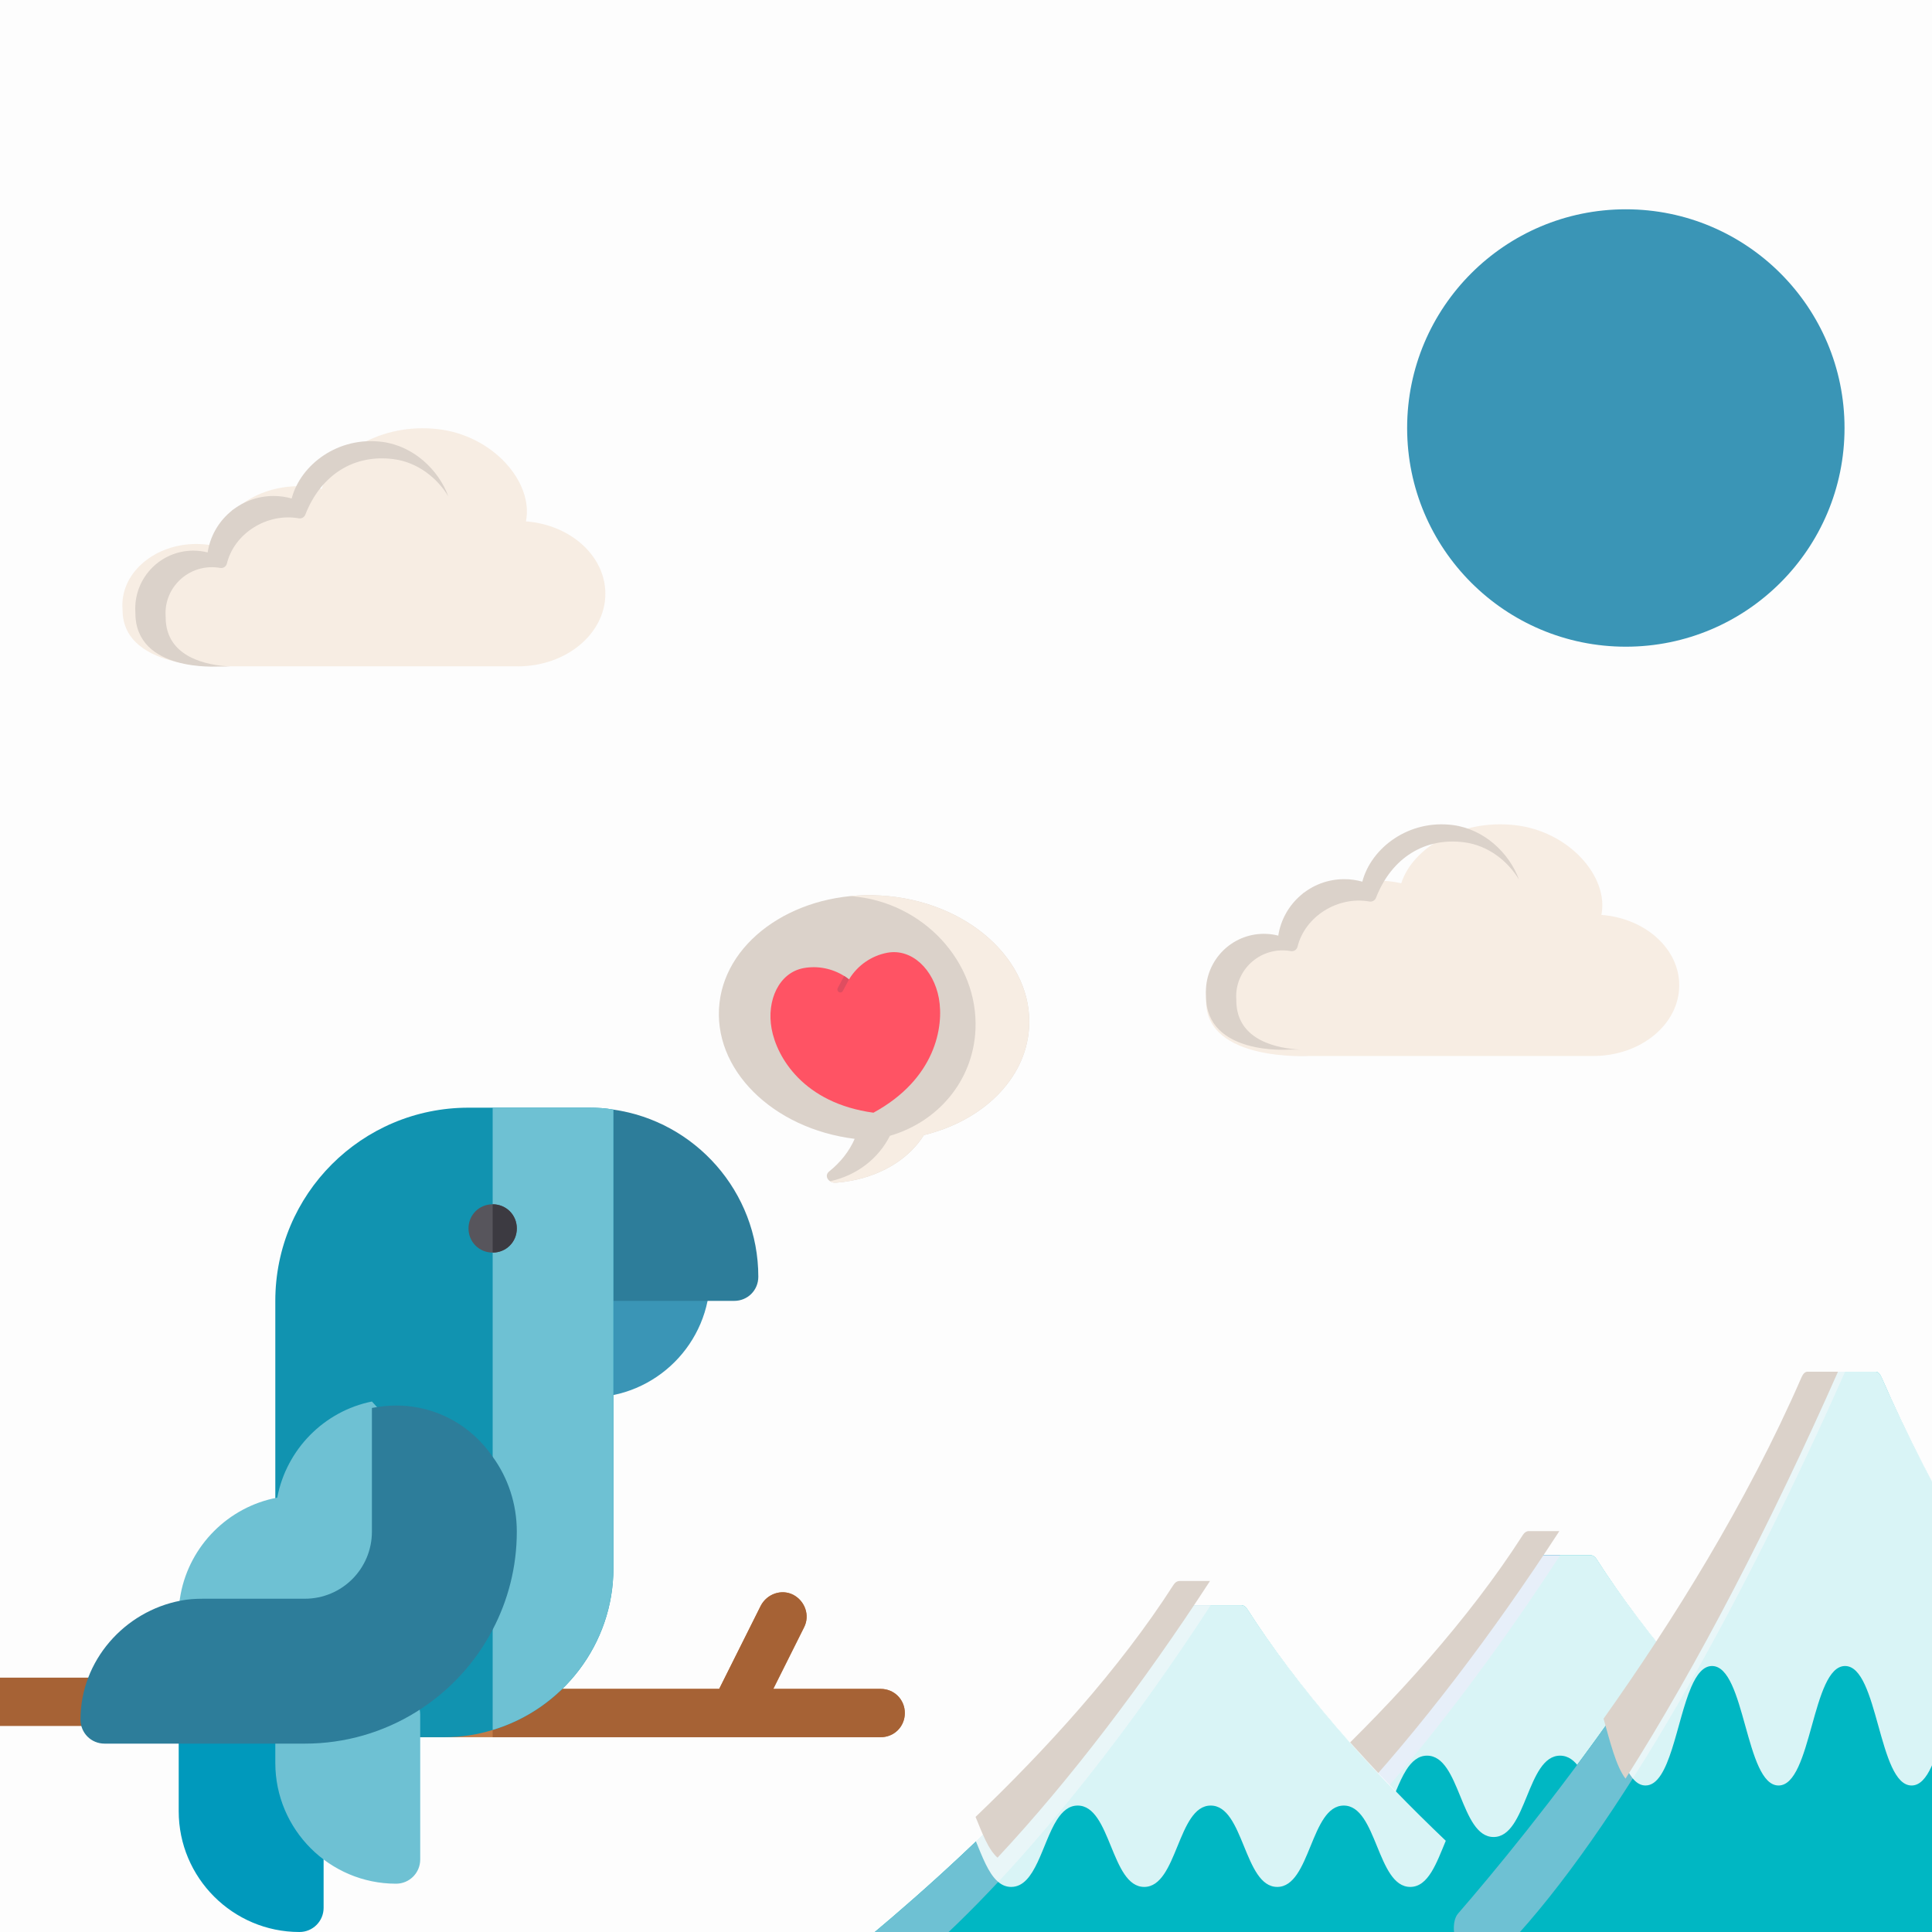
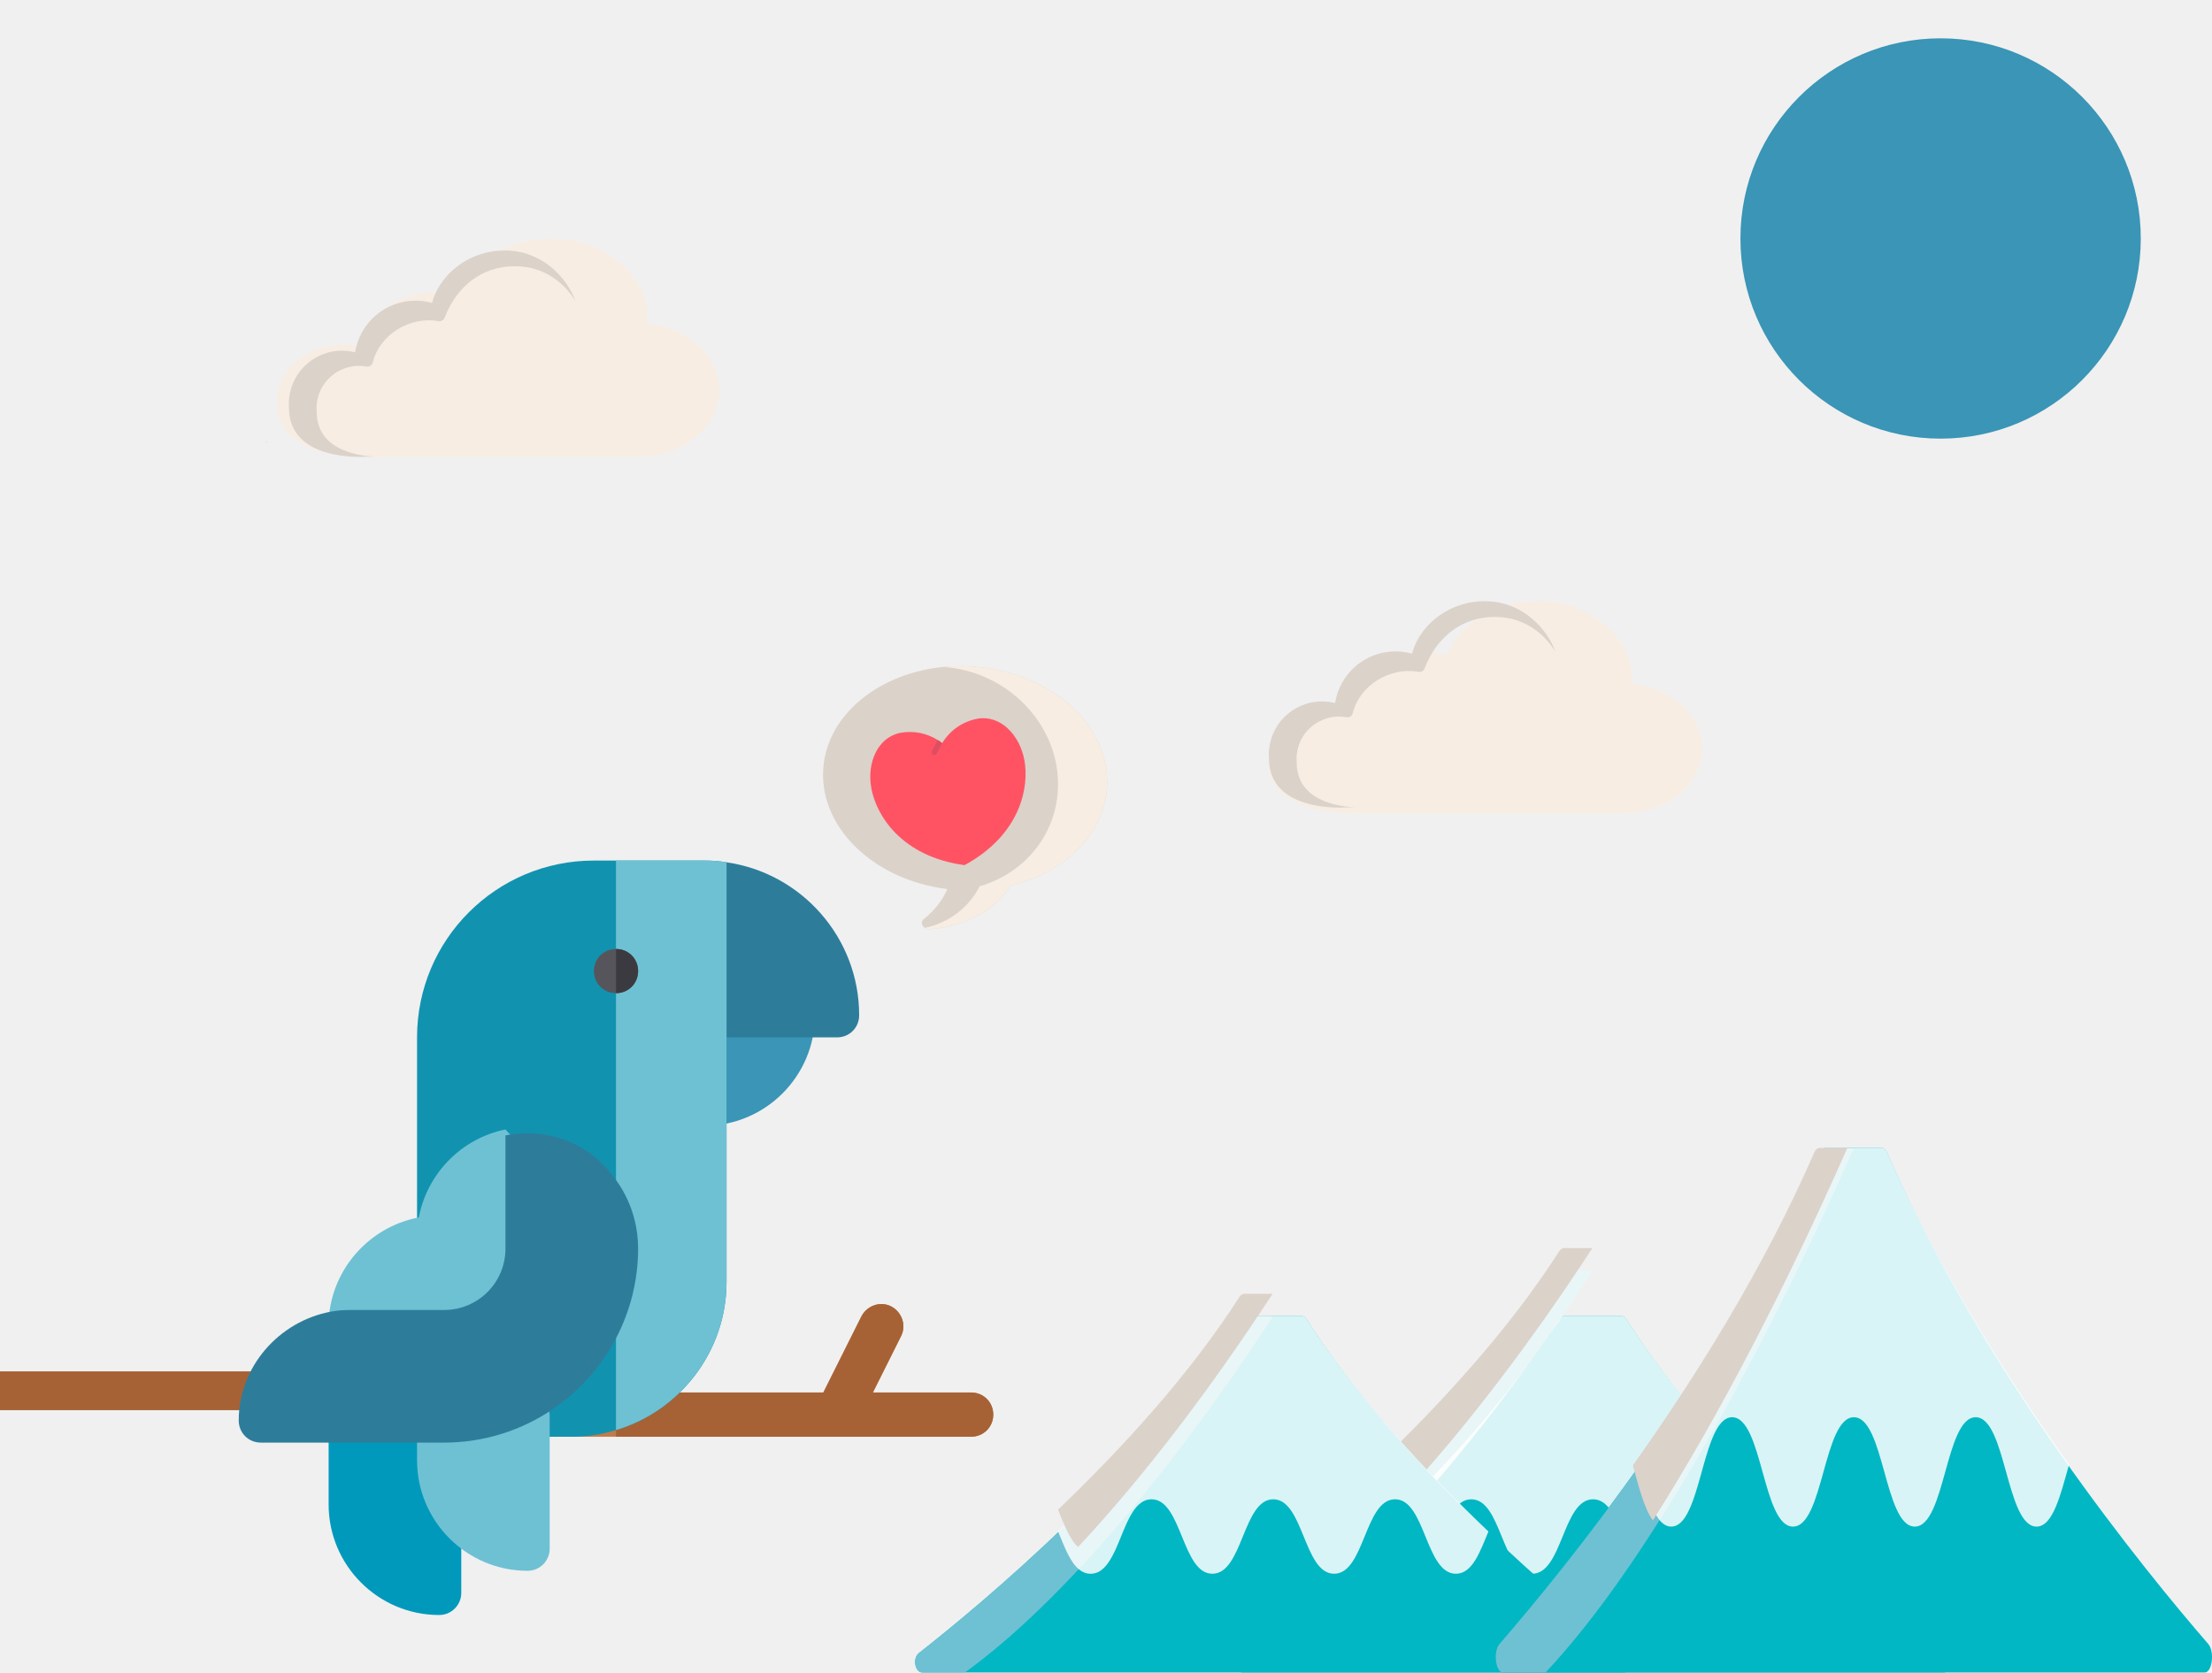
- <svg xmlns="http://www.w3.org/2000/svg" width="1200" height="1200" viewBox="0 0 1200 1200" fill="none">
-   <g clip-path="url(#clip0)">
-     <rect width="1200" height="1200" fill="white" fill-opacity="0.85" />
-     <path d="M239 1057.02C239 1065.42 232.401 1072.02 224 1072.02H-17V1042.02H123.7L149.5 990.418C153.4 982.918 162.4 979.919 169.599 983.519C177.099 987.419 180.1 996.419 176.5 1003.62L157.3 1042.02H224C232.401 1042.02 239 1048.62 239 1057.02Z" fill="#A66235" />
-     <path d="M546.867 556.225C495.833 553.268 451.49 582.798 446.896 622.846C442.171 664.035 479.9 701.048 530.851 707.356C527.542 714.97 522.132 721.899 515.009 727.612C511.643 730.311 514.552 734.974 519.386 734.601C522.504 734.361 525.63 733.954 528.749 733.368C549.29 729.516 565.24 718.813 573.853 705.02C609.964 696.248 636.845 670.743 639.138 638.894C642.181 596.615 600.747 559.348 546.867 556.225Z" fill="#DBD2CA" />
-     <path d="M546.867 556.225C540.49 555.856 534.218 555.994 528.115 556.595C528.249 556.605 528.382 556.605 528.517 556.616C573.11 559.936 607.85 597.346 605.878 639.602C604.391 671.434 582.491 696.833 552.745 705.469C545.8 719.227 532.75 729.868 515.813 733.644C515.73 733.662 515.646 733.678 515.562 733.695C516.563 734.344 517.882 734.718 519.386 734.601C522.504 734.361 525.63 733.954 528.749 733.368C549.29 729.516 565.24 718.813 573.853 705.02C609.964 696.248 636.845 670.743 639.138 638.894C642.181 596.615 600.747 559.348 546.867 556.225Z" fill="#F7EDE3" />
-     <path d="M562 1064C562 1072.4 555.401 1079 547 1079H246C237.599 1079 231 1072.4 231 1064C231 1055.6 237.599 1049 246 1049H446.7L472.5 997.399C476.4 989.899 485.4 986.9 492.599 990.5C500.099 994.4 503.1 1003.4 499.5 1010.6L480.3 1049H547C555.401 1049 562 1055.6 562 1064Z" fill="#C27B48" />
-     <path d="M562 1064C562 1072.4 555.401 1079 547 1079H306V1049H446.7L472.5 997.399C476.4 989.899 485.4 986.9 492.599 990.5C500.099 994.4 503.1 1003.4 499.5 1010.6L480.3 1049H547C555.401 1049 562 1055.6 562 1064Z" fill="#A66235" />
-     <path d="M366 868C357.709 868 351 861.291 351 853V793C351 784.709 357.709 778 366 778H426C434.291 778 441 784.709 441 793C441 834.353 407.353 868 366 868Z" fill="#3A95B6" />
-     <path d="M381 689.199C381 689.199 366 699.999 351 710.8V793C351 801.399 357.599 808 366 808H456C464.401 808 471 801.399 471 793C471 740.2 431.7 696.399 381 689.199Z" fill="#2D7D9A" />
-     <path d="M366 688H291C224.699 688 171 741.699 171 808V1064C171 1072.4 177.599 1079 186 1079H276C286.499 1079 296.4 1077.5 306 1074.5C349.2 1061.6 381 1021.4 381 974V689.199C376.201 688.3 371.099 688 366 688Z" fill="#1193B0" />
-     <path d="M381 689.199V974C381 1021.4 349.2 1061.6 306 1074.5V688H366C371.099 688 376.201 688.3 381 689.199Z" fill="#6EC1D3" />
-     <path d="M321 763C321 771.399 314.401 778 306 778C297.599 778 291 771.399 291 763C291 754.599 297.599 748 306 748C314.401 748 321 754.599 321 763Z" fill="#57555C" />
-     <path d="M231 870.5C201.3 876.5 177.899 900.2 172.199 930.2C141.901 935.9 117.899 959.9 112.199 990.2C111.3 994.7 111 999.199 111 1004C111 1012.4 117.599 1019 126 1019H189.3C228.9 1019 261 986.9 261 947.3V902.6C247.5 888.799 231 870.5 231 870.5Z" fill="#6EC1D3" />
-     <path d="M186 1200C144.647 1200 111 1166.35 111 1125V1065C111 1056.71 117.709 1050 126 1050H186C194.291 1050 201 1056.71 201 1065V1185C201 1193.29 194.291 1200 186 1200Z" fill="#0099BC" />
-     <path d="M246 1170C204.647 1170 171 1136.35 171 1095V1065C171 1056.71 177.709 1050 186 1050H246C254.291 1050 261 1056.71 261 1065V1155C261 1163.29 254.291 1170 246 1170Z" fill="#6EC1D3" />
-     <path d="M321 763C321 771.399 314.401 778 306 778V748C314.401 748 321 754.599 321 763Z" fill="#3C3A41" />
-     <path d="M306 904.8C292.8 885.6 271.201 873 246 873C240.901 873 235.799 873.599 231 874.5V951.3C231 974.401 212.4 993 189.3 993H126C121.201 993 116.7 993.3 112.199 994.199C77.4 1000.8 50 1031.4 50 1068C50 1076.4 56.599 1083 65 1083H189.3C240 1083 284.101 1054.2 306 1012.2C315.6 993.899 321 973.199 321 951.299C321 934.199 315.6 918 306 904.8Z" fill="#2D7D9A" />
-     <path d="M583.138 619.961C586.385 637.66 581.019 670.158 542.51 691.119C499.068 685.194 482.514 656.718 479.267 639.019C476.029 621.375 483.821 604.113 499.187 601.294C507.856 599.742 516.803 601.487 524.318 606.197C525.37 606.841 526.375 607.561 527.324 608.353L527.408 608.206C532.673 599.581 541.277 593.616 551.122 591.765C566.488 588.945 579.9 602.316 583.138 619.961Z" fill="#FF5364" />
-     <path d="M527.324 608.353L523.541 615.478C523.28 615.97 522.811 616.312 522.267 616.407C521.857 616.483 521.434 616.415 521.065 616.214C520.64 615.982 520.322 615.588 520.184 615.118C520.045 614.649 520.098 614.144 520.33 613.716L524.318 606.197C525.37 606.841 526.375 607.561 527.324 608.353Z" fill="#DF4D60" />
-     <path d="M1009.84 401.674C1084.86 401.674 1145.67 340.858 1145.67 265.837C1145.67 190.816 1084.86 130 1009.84 130C934.816 130 874 190.816 874 265.837C874 340.858 934.816 401.674 1009.84 401.674Z" fill="#3A95B6" />
-     <path d="M376 368.761C376 393.684 351.619 413.892 321.567 413.892H141.566C141.566 413.892 76.12 417.789 76.12 378.821C76.12 377.883 76 376.932 76 375.972C76 354.936 96.559 337.876 121.939 337.876C125.866 337.876 129.661 338.285 133.297 339.057C137.212 318.065 159.102 301.998 185.521 301.998C190.487 301.998 195.268 302.584 199.821 303.632C206.879 281.393 236.665 262.642 271.712 266.508C306.185 270.306 331.459 299.492 326.692 323.686C326.679 323.73 326.679 323.785 326.665 323.83C338.636 324.746 349.475 328.888 357.93 335.17C369.023 343.441 376 355.421 376 368.761Z" fill="#F7EDE3" />
-     <path d="M1207.11 1208H730.894C725.835 1208 724.115 1198.33 728.541 1194.84C770.871 1161.65 881.401 1069.81 946.432 968.26C947.359 966.806 948.652 966 950.005 966H987.995C989.348 966 990.64 966.806 991.567 968.26C1056.6 1069.81 1167.13 1161.65 1209.46 1194.84C1213.88 1198.33 1212.17 1208 1207.11 1208Z" fill="#00B7C3" />
-     <path d="M969 966C903.47 1066.72 826.356 1160 759.758 1208H730.894C725.835 1208 724.115 1198.33 728.541 1194.84C770.871 1161.65 881.401 1069.81 946.432 968.26C947.358 966.806 948.651 966 950.005 966H969Z" fill="#5F95D4" />
-     <path d="M1115 1112.34C1109.31 1126.01 1104.19 1141 1092.94 1141C1072.28 1141 1072.28 1090.47 1051.64 1090.47C1030.98 1090.47 1030.98 1141 1010.32 1141C989.651 1141 989.651 1090.47 969.006 1090.47C948.35 1090.47 948.35 1141 927.692 1141C907.023 1141 907.023 1090.47 886.378 1090.47C883.626 1090.47 881.241 1091.36 879.126 1092.94C876.998 1094.49 875.126 1096.73 873.438 1099.39C864.241 1113.9 860.193 1141 845.063 1141C842.067 1141 839.511 1139.93 837.261 1138.11C837.066 1137.96 836.87 1137.78 836.674 1137.59C830.791 1132.43 827.036 1122.02 823 1112.31C865.733 1071.57 912.269 1021.24 946.342 968.257C947.272 966.822 948.569 966 949.926 966H988.036C989.394 966 990.69 966.822 991.62 968.257C1025.71 1021.25 1072.26 1071.61 1115 1112.34Z" fill="white" fill-opacity="0.85" />
-     <path d="M968.541 951C927.298 1014.36 881.481 1074.79 836.578 1122.83C830.711 1117.67 826.966 1107.24 822.94 1097.51C865.562 1056.73 911.976 1006.31 945.961 953.26C946.888 951.823 948.182 951 949.536 951H968.541Z" fill="#DBD2CA" />
-     <path d="M990.107 1239H513.894C508.835 1239 507.115 1229.33 511.541 1225.84C553.871 1192.65 664.401 1100.81 729.432 999.26C730.359 997.806 731.652 997 733.005 997H770.995C772.348 997 773.64 997.806 774.567 999.26C839.599 1100.81 950.129 1192.65 992.459 1225.84C996.884 1229.33 995.166 1239 990.107 1239Z" fill="#00B7C3" />
-     <path d="M752 997C686.47 1097.72 609.356 1191 542.758 1239H513.894C508.835 1239 507.115 1229.33 511.541 1225.84C553.871 1192.65 664.401 1100.81 729.432 999.26C730.358 997.806 731.651 997 733.005 997H752Z" fill="#6EC1D3" />
-     <path d="M898 1143.34C892.313 1157.01 887.188 1172 875.937 1172C855.28 1172 855.28 1121.47 834.635 1121.47C813.979 1121.47 813.978 1172 793.321 1172C772.651 1172 772.651 1121.47 752.006 1121.47C731.35 1121.47 731.35 1172 710.692 1172C690.023 1172 690.023 1121.47 669.378 1121.47C666.626 1121.47 664.241 1122.36 662.126 1123.94C659.998 1125.49 658.126 1127.73 656.438 1130.39C647.241 1144.9 643.193 1172 628.063 1172C625.067 1172 622.511 1170.93 620.261 1169.11C620.066 1168.96 619.87 1168.78 619.674 1168.59C613.791 1163.43 610.036 1153.02 606 1143.31C648.733 1102.57 695.269 1052.24 729.342 999.257C730.272 997.822 731.569 997 732.926 997H771.036C772.394 997 773.69 997.822 774.62 999.257C808.707 1052.25 855.255 1102.61 898 1143.34Z" fill="white" fill-opacity="0.85" />
-     <path d="M751.541 982C710.298 1045.36 664.481 1105.79 619.578 1153.83C613.711 1148.67 609.966 1138.24 605.94 1128.51C648.562 1087.73 694.976 1037.31 728.961 984.26C729.888 982.823 731.182 982 732.536 982H751.541Z" fill="#DBD2CA" />
-     <path d="M1043 611.984C1043 636.233 1019.11 655.895 989.655 655.895H813.255C813.255 655.895 749.117 659.68 749.117 621.772C749.117 620.857 749 619.935 749 619C749 598.533 769.148 581.933 794.02 581.933C797.869 581.933 801.588 582.331 805.151 583.083C808.987 562.659 830.44 547.026 856.33 547.026C861.197 547.026 865.883 547.595 870.345 548.615C877.261 526.977 906.452 508.733 940.798 512.494C974.648 516.201 999.441 544.695 994.652 568.267C1021.77 570.34 1043 589.11 1043 611.984Z" fill="#F7EDE3" />
-     <path d="M102.895 383.312C102.895 382.49 102.808 381.662 102.808 380.823C102.808 363.535 118.535 349.567 136.781 352.755C138.671 353.085 140.474 351.876 140.932 350.013C145.593 331.048 166.085 318.473 185.539 321.939C187.277 322.248 188.993 321.326 189.633 319.681C199.372 294.652 220.147 281.939 244.601 285.191C259.159 287.127 271.44 296.6 278.479 308.349C272.448 291.797 256.852 277.044 237.579 274.481C210.077 270.824 186.703 288.566 181.165 309.61C177.591 308.617 173.84 308.064 169.943 308.064C149.212 308.064 132.034 323.267 128.962 343.131C126.109 342.4 123.131 342.013 120.049 342.013C100.133 342.013 84 358.157 84 378.062C84 378.971 84.094 379.868 84.094 380.758C84.094 417.625 135.451 413.944 135.451 413.944H142.768C129.389 413.28 102.895 408.756 102.895 383.312Z" fill="#DBD2CA" />
-     <path d="M144.88 316.498C144.621 316.694 144.361 316.889 144.106 317.092C144.319 317.142 144.537 317.181 144.749 317.235C144.787 316.988 144.838 316.744 144.88 316.498Z" fill="#DBD2CA" />
-     <path d="M767.895 621.312C767.895 620.49 767.808 619.662 767.808 618.823C767.808 601.535 783.535 587.567 801.781 590.755C803.671 591.085 805.474 589.876 805.932 588.013C810.593 569.048 831.085 556.473 850.539 559.939C852.277 560.248 853.993 559.326 854.633 557.681C864.372 532.652 885.147 519.939 909.601 523.191C924.159 525.127 936.44 534.6 943.479 546.349C937.448 529.797 921.852 515.044 902.579 512.481C875.077 508.824 851.703 526.566 846.165 547.61C842.591 546.617 838.84 546.064 834.943 546.064C814.212 546.064 797.034 561.267 793.962 581.131C791.109 580.4 788.131 580.013 785.049 580.013C765.133 580.013 749 596.157 749 616.062C749 616.971 749.094 617.868 749.094 618.758C749.094 655.625 800.451 651.944 800.451 651.944H807.768C794.389 651.28 767.895 646.756 767.895 621.312Z" fill="#DBD2CA" />
-     <path d="M809.88 554.498C809.621 554.694 809.361 554.889 809.106 555.092C809.319 555.142 809.537 555.181 809.749 555.235C809.787 554.988 809.838 554.744 809.88 554.498Z" fill="#DBD2CA" />
-     <path d="M1384.11 1208H907.894C902.835 1208 901.115 1193.78 905.541 1188.65C947.871 1139.82 1058.4 1004.71 1123.43 855.324C1124.36 853.186 1125.65 852 1127.01 852H1164.99C1166.35 852 1167.64 853.186 1168.57 855.324C1233.6 1004.71 1344.13 1139.82 1386.46 1188.65C1390.88 1193.78 1389.17 1208 1384.11 1208Z" fill="#00B7C3" />
-     <path d="M1146 852C1080.47 1000.17 1003.36 1137.39 936.758 1208H907.894C902.835 1208 901.115 1193.78 905.541 1188.65C947.871 1139.82 1058.4 1004.71 1123.43 855.324C1124.36 853.186 1125.65 852 1127 852H1146Z" fill="#6EC1D3" />
-     <path d="M1292 1066.91C1286.31 1086.98 1281.19 1109 1269.94 1109C1249.28 1109 1249.28 1034.79 1228.64 1034.79C1207.98 1034.79 1207.98 1109 1187.32 1109C1166.65 1109 1166.65 1034.79 1146.01 1034.79C1125.35 1034.79 1125.35 1109 1104.69 1109C1084.02 1109 1084.02 1034.79 1063.38 1034.79C1060.63 1034.79 1058.24 1036.1 1056.13 1038.41C1054 1040.7 1052.13 1043.99 1050.44 1047.9C1041.24 1069.2 1037.19 1109 1022.06 1109C1019.07 1109 1016.51 1107.43 1014.26 1104.76C1014.07 1104.53 1013.87 1104.27 1013.67 1103.99C1007.79 1096.41 1004.04 1081.12 1000 1066.86C1042.73 1007.04 1089.27 933.118 1123.34 855.315C1124.27 853.207 1125.57 852 1126.93 852H1165.04C1166.39 852 1167.69 853.207 1168.62 855.315C1202.71 933.145 1249.26 1007.1 1292 1066.91Z" fill="white" fill-opacity="0.85" />
-     <path d="M1141.6 852C1100.36 945.189 1054.54 1034.07 1009.64 1104.74C1003.77 1097.14 1000.03 1081.8 996 1067.5C1038.62 1007.5 1085.04 933.358 1119.02 855.325C1119.95 853.211 1121.24 852 1122.6 852H1141.6Z" fill="#DBD2CA" />
-   </g>
-   <defs>
-     <clipPath id="clip0">
-       <rect width="1200" height="1200" fill="white" />
-     </clipPath>
-   </defs>
+ <svg xmlns="http://www.w3.org/2000/svg" width="1501" height="1135" viewBox="0 0 1501 1135" fill="none">
+   <path d="M181.221 299.354C180.897 299.539 180.571 299.724 180.252 299.916C180.519 299.963 180.792 300 181.057 300.051C181.104 299.817 181.168 299.587 181.221 299.354Z" fill="#DBD2CA" />
+   <path d="M351 943.836C351 951.207 341.952 957 330.434 957H0V930.672H192.913L228.287 885.387C233.634 878.805 245.974 876.173 255.845 879.333C266.128 882.755 270.243 890.654 265.307 896.972L238.982 930.672H330.434C341.952 930.672 351 936.463 351 943.836Z" fill="#A66235" />
+   <path d="M658.867 452.226C607.833 449.268 563.49 478.799 558.896 518.846C554.171 560.036 591.9 597.048 642.851 603.356C639.542 610.971 634.132 617.899 627.009 623.612C623.643 626.312 626.552 630.974 631.386 630.601C634.504 630.362 637.63 629.954 640.749 629.369C661.29 625.516 677.24 614.813 685.853 601.02C721.964 592.248 748.845 566.743 751.138 534.894C754.181 492.615 712.747 455.348 658.867 452.226Z" fill="#DBD2CA" />
+   <path d="M658.867 452.226C652.49 451.856 646.218 451.994 640.115 452.596C640.249 452.605 640.382 452.606 640.517 452.616C685.11 455.937 719.85 493.346 717.878 535.602C716.391 567.434 694.491 592.833 664.745 601.469C657.8 615.227 644.75 625.868 627.813 629.644C627.73 629.663 627.646 629.678 627.562 629.695C628.563 630.344 629.882 630.718 631.386 630.601C634.504 630.362 637.63 629.954 640.749 629.369C661.29 625.516 677.24 614.813 685.853 601.02C721.964 592.248 748.845 566.743 751.138 534.894C754.181 492.615 712.747 455.348 658.867 452.226Z" fill="#F7EDE3" />
+   <path d="M674 960C674 968.399 667.401 975 659 975H358C349.599 975 343 968.399 343 960C343 951.599 349.599 945 358 945H558.7L584.5 893.399C588.4 885.899 597.4 882.9 604.599 886.5C612.099 890.4 615.1 899.4 611.5 906.599L592.3 945H659C667.401 945 674 951.599 674 960Z" fill="#C27B48" />
+   <path d="M674 960C674 968.399 667.401 975 659 975H418V945H558.7L584.5 893.399C588.4 885.899 597.4 882.9 604.599 886.5C612.099 890.4 615.1 899.4 611.5 906.599L592.3 945H659C667.401 945 674 951.599 674 960Z" fill="#A66235" />
+   <path d="M478 764C469.709 764 463 757.291 463 749V689C463 680.709 469.709 674 478 674H538C546.291 674 553 680.709 553 689C553 730.353 519.353 764 478 764Z" fill="#3A95B6" />
+   <path d="M493 585.199C493 585.199 478 595.999 463 606.8V689C463 697.399 469.599 704 478 704H568C576.401 704 583 697.399 583 689C583 636.2 543.7 592.399 493 585.199Z" fill="#2D7D9A" />
+   <path d="M478 584H403C336.699 584 283 637.699 283 704V960C283 968.399 289.599 975 298 975H388C398.499 975 408.4 973.5 418 970.499C461.2 957.599 493 917.398 493 870V585.199C488.201 584.3 483.099 584 478 584Z" fill="#1193B0" />
+   <path d="M493 585.199V870C493 917.399 461.2 957.599 418 970.499V584H478C483.099 584 488.201 584.3 493 585.199Z" fill="#6EC1D3" />
+   <path d="M433 659C433 667.399 426.401 674 418 674C409.599 674 403 667.399 403 659C403 650.599 409.599 644 418 644C426.401 644 433 650.599 433 659Z" fill="#57555C" />
+   <path d="M343 766.5C313.3 772.5 289.899 796.2 284.199 826.2C253.901 831.9 229.899 855.9 224.199 886.2C223.3 890.7 223 895.199 223 900C223 908.399 229.599 915 238 915H301.3C340.9 915 373 882.9 373 843.3V798.6C359.5 784.799 343 766.5 343 766.5Z" fill="#6EC1D3" />
+   <path d="M298 1096C256.647 1096 223 1062.35 223 1021V961C223 952.709 229.709 946 238 946H298C306.291 946 313 952.709 313 961V1081C313 1089.29 306.291 1096 298 1096Z" fill="#0099BC" />
+   <path d="M358 1066C316.647 1066 283 1032.35 283 991V961C283 952.709 289.709 946 298 946H358C366.291 946 373 952.709 373 961V1051C373 1059.29 366.291 1066 358 1066Z" fill="#6EC1D3" />
+   <path d="M433 659C433 667.399 426.401 674 418 674V644C426.401 644 433 650.599 433 659Z" fill="#3C3A41" />
+   <path d="M418 800.8C404.8 781.6 383.201 769 358 769C352.901 769 347.799 769.599 343 770.5V847.3C343 870.401 324.4 889 301.3 889H238C233.201 889 228.7 889.3 224.199 890.199C189.4 896.8 162 927.399 162 964C162 972.399 168.599 979 177 979H301.3C352 979 396.101 950.199 418 908.2C427.6 889.899 433 869.199 433 847.299C433 830.199 427.6 814 418 800.8Z" fill="#2D7D9A" />
+   <path d="M695.138 515.961C698.385 533.66 693.019 566.158 654.51 587.119C611.068 581.194 594.514 552.718 591.267 535.019C588.029 517.375 595.821 500.113 611.187 497.294C619.856 495.742 628.803 497.487 636.318 502.197C637.37 502.841 638.375 503.561 639.324 504.353L639.408 504.206C644.673 495.581 653.277 489.616 663.122 487.765C678.488 484.945 691.9 498.316 695.138 515.961V515.961Z" fill="#FF5364" />
+   <path d="M639.324 504.353L635.54 511.478C635.28 511.97 634.81 512.312 634.267 512.407C633.857 512.483 633.433 512.415 633.065 512.214C632.64 511.982 632.322 511.588 632.184 511.118C632.045 510.649 632.098 510.144 632.329 509.716L636.318 502.197C637.37 502.841 638.375 503.561 639.324 504.353V504.353Z" fill="#DF4D60" />
+   <path d="M1316.84 297.674C1391.86 297.674 1452.67 236.858 1452.67 161.837C1452.67 86.816 1391.86 26 1316.84 26C1241.82 26 1181 86.816 1181 161.837C1181 236.858 1241.82 297.674 1316.84 297.674Z" fill="#3A95B6" />
+   <path d="M488 264.761C488 289.684 463.619 309.892 433.567 309.892H253.566C253.566 309.892 188.12 313.789 188.12 274.821C188.12 273.883 188 272.932 188 271.972C188 250.936 208.559 233.876 233.939 233.876C237.866 233.876 241.661 234.285 245.297 235.057C249.212 214.065 271.102 197.998 297.521 197.998C302.487 197.998 307.268 198.584 311.821 199.632C318.879 177.393 348.665 158.642 383.712 162.508C418.185 166.306 443.459 195.492 438.692 219.686C438.679 219.73 438.679 219.785 438.665 219.83C450.636 220.746 461.475 224.888 469.93 231.17C481.023 239.441 488 251.421 488 264.761Z" fill="#F7EDE3" />
+   <path d="M1319.11 1135H842.894C837.835 1135 836.115 1125.33 840.541 1121.84C882.871 1088.65 993.401 996.807 1058.43 895.26C1059.36 893.806 1060.65 893 1062.01 893H1099.99C1101.35 893 1102.64 893.806 1103.57 895.26C1168.6 996.807 1279.13 1088.65 1321.46 1121.84C1325.88 1125.33 1324.17 1135 1319.11 1135Z" fill="#00B7C3" />
+   <path d="M1081 862C1015.47 962.724 938.356 1056 871.758 1104H842.894C837.835 1104 836.115 1094.33 840.541 1090.84C882.871 1057.65 993.401 965.807 1058.43 864.26C1059.36 862.806 1060.65 862 1062 862H1081Z" fill="#E9F6F8" />
+   <path d="M1227 1039.34C1221.31 1053.01 1216.19 1068 1204.94 1068C1184.28 1068 1184.28 1017.47 1163.64 1017.47C1142.98 1017.47 1142.98 1068 1122.32 1068C1101.65 1068 1101.65 1017.47 1081.01 1017.47C1060.35 1017.47 1060.35 1068 1039.69 1068C1019.02 1068 1019.02 1017.47 998.378 1017.47C995.626 1017.47 993.241 1018.36 991.126 1019.94C988.998 1021.49 987.126 1023.73 985.438 1026.39C976.241 1040.9 972.193 1068 957.063 1068C954.067 1068 951.511 1066.93 949.261 1065.11C949.066 1064.96 948.87 1064.78 948.674 1064.59C942.791 1059.43 939.036 1049.02 935 1039.31C977.733 998.574 1024.27 948.236 1058.34 895.257C1059.27 893.822 1060.57 893 1061.93 893H1100.04C1101.39 893 1102.69 893.822 1103.62 895.257C1137.71 948.255 1184.26 998.61 1227 1039.34Z" fill="white" fill-opacity="0.85" />
+   <path d="M1080.54 847C1039.3 910.359 993.481 970.79 948.578 1018.83C942.711 1013.67 938.966 1003.24 934.94 993.515C977.562 952.725 1023.98 902.315 1057.96 849.26C1058.89 847.823 1060.18 847 1061.54 847H1080.54Z" fill="#DBD2CA" />
+   <path d="M1102.11 1135H625.894C620.835 1135 619.115 1125.33 623.541 1121.84C665.871 1088.65 776.401 996.807 841.432 895.26C842.359 893.806 843.652 893 845.005 893H882.995C884.348 893 885.64 893.806 886.567 895.26C951.599 996.807 1062.13 1088.65 1104.46 1121.84C1108.88 1125.33 1107.17 1135 1102.11 1135Z" fill="#00B7C3" />
+   <path d="M864 893C798.47 993.724 721.356 1087 654.758 1135H625.894C620.835 1135 619.115 1125.33 623.541 1121.84C665.871 1088.65 776.401 996.807 841.432 895.26C842.358 893.806 843.651 893 845.005 893H864Z" fill="#6EC1D3" />
+   <path d="M1010 1039.34C1004.31 1053.01 999.188 1068 987.937 1068C967.28 1068 967.28 1017.47 946.635 1017.47C925.979 1017.47 925.978 1068 905.321 1068C884.651 1068 884.651 1017.47 864.006 1017.47C843.35 1017.47 843.35 1068 822.692 1068C802.023 1068 802.023 1017.47 781.378 1017.47C778.626 1017.47 776.241 1018.36 774.126 1019.94C771.998 1021.49 770.126 1023.73 768.438 1026.39C759.241 1040.9 755.193 1068 740.063 1068C737.067 1068 734.511 1066.93 732.261 1065.11C732.066 1064.96 731.87 1064.78 731.674 1064.59C725.791 1059.43 722.036 1049.02 718 1039.31C760.733 998.574 807.269 948.236 841.342 895.257C842.272 893.822 843.569 893 844.926 893H883.036C884.394 893 885.69 893.822 886.62 895.257C920.707 948.255 967.255 998.61 1010 1039.34Z" fill="white" fill-opacity="0.85" />
+   <path d="M863.541 878C822.298 941.359 776.481 1001.79 731.578 1049.83C725.711 1044.67 721.966 1034.24 717.94 1024.51C760.562 983.725 806.976 933.315 840.961 880.26C841.888 878.823 843.182 878 844.536 878H863.541Z" fill="#DBD2CA" />
+   <path d="M1155 507.984C1155 532.233 1131.11 551.895 1101.66 551.895H925.255C925.255 551.895 861.117 555.68 861.117 517.772C861.117 516.857 861 515.935 861 515C861 494.533 881.148 477.933 906.02 477.933C909.869 477.933 913.588 478.331 917.151 479.083C920.987 458.659 942.44 443.026 968.33 443.026C973.197 443.026 977.883 443.595 982.345 444.615C989.261 422.977 1018.45 404.733 1052.8 408.494C1086.65 412.201 1111.44 440.695 1106.65 464.267C1133.77 466.34 1155 485.11 1155 507.984Z" fill="#F7EDE3" />
+   <path d="M214.895 279.312C214.895 278.49 214.808 277.662 214.808 276.823C214.808 259.535 230.535 245.567 248.781 248.755C250.671 249.085 252.474 247.876 252.932 246.013C257.593 227.048 278.085 214.473 297.539 217.939C299.277 218.248 300.993 217.326 301.633 215.681C311.372 190.652 332.147 177.939 356.601 181.191C371.159 183.127 383.44 192.6 390.479 204.349C384.448 187.797 368.852 173.044 349.579 170.481C322.077 166.824 298.703 184.566 293.165 205.61C289.591 204.617 285.84 204.064 281.943 204.064C261.212 204.064 244.034 219.267 240.962 239.131C238.109 238.4 235.131 238.013 232.049 238.013C212.133 238.013 196 254.157 196 274.062C196 274.971 196.094 275.868 196.094 276.758C196.094 313.625 247.451 309.944 247.451 309.944H254.768C241.389 309.28 214.895 304.756 214.895 279.312Z" fill="#DBD2CA" />
+   <path d="M879.895 517.312C879.895 516.49 879.808 515.662 879.808 514.823C879.808 497.535 895.535 483.567 913.781 486.755C915.671 487.085 917.474 485.876 917.932 484.013C922.593 465.048 943.085 452.473 962.539 455.939C964.277 456.248 965.993 455.326 966.633 453.681C976.372 428.652 997.147 415.939 1021.6 419.191C1036.16 421.127 1048.44 430.6 1055.48 442.349C1049.45 425.797 1033.85 411.044 1014.58 408.481C987.077 404.824 963.703 422.566 958.165 443.61C954.591 442.617 950.84 442.064 946.943 442.064C926.212 442.064 909.034 457.267 905.962 477.131C903.109 476.4 900.131 476.013 897.049 476.013C877.133 476.013 861 492.157 861 512.062C861 512.971 861.094 513.868 861.094 514.758C861.094 551.625 912.451 547.944 912.451 547.944H919.768C906.389 547.28 879.895 542.756 879.895 517.312Z" fill="#DBD2CA" />
+   <path d="M921.88 450.498C921.621 450.694 921.361 450.889 921.106 451.092C921.319 451.142 921.537 451.181 921.749 451.235C921.787 450.988 921.838 450.744 921.88 450.498Z" fill="#DBD2CA" />
+   <path d="M1496.11 1135H1019.89C1014.83 1135 1013.12 1120.78 1017.54 1115.65C1059.87 1066.82 1170.4 931.708 1235.43 782.324C1236.36 780.186 1237.65 779 1239.01 779H1276.99C1278.35 779 1279.64 780.186 1280.57 782.324C1345.6 931.708 1456.13 1066.82 1498.46 1115.65C1502.88 1120.78 1501.17 1135 1496.11 1135Z" fill="#00B7C3" />
+   <path d="M1258 779C1192.47 927.173 1115.36 1064.39 1048.76 1135H1019.89C1014.83 1135 1013.12 1120.78 1017.54 1115.65C1059.87 1066.82 1170.4 931.708 1235.43 782.324C1236.36 780.186 1237.65 779 1239 779H1258Z" fill="#6EC1D3" />
+   <path d="M1404 993.913C1398.31 1013.98 1393.19 1036 1381.94 1036C1361.28 1036 1361.28 961.792 1340.64 961.792C1319.98 961.792 1319.98 1036 1299.32 1036C1278.65 1036 1278.65 961.792 1258.01 961.792C1237.35 961.792 1237.35 1036 1216.69 1036C1196.02 1036 1196.02 961.792 1175.38 961.792C1172.63 961.792 1170.24 963.103 1168.13 965.414C1166 967.701 1164.13 970.989 1162.44 974.896C1153.24 996.197 1149.19 1036 1134.06 1036C1131.07 1036 1128.51 1034.43 1126.26 1031.76C1126.07 1031.53 1125.87 1031.27 1125.67 1030.99C1119.79 1023.41 1116.04 1008.12 1112 993.861C1154.73 934.043 1201.27 860.118 1235.34 782.315C1236.27 780.207 1237.57 779 1238.93 779H1277.04C1278.39 779 1279.69 780.207 1280.62 782.315C1314.71 860.145 1361.26 934.095 1404 993.913Z" fill="white" fill-opacity="0.85" />
+   <path d="M1253.6 779C1212.36 872.189 1166.54 961.072 1121.64 1031.74C1115.77 1024.14 1112.03 1008.8 1108 994.497C1150.62 934.502 1197.04 860.358 1231.02 782.325C1231.95 780.211 1233.24 779 1234.6 779H1253.6Z" fill="#DBD2CA" />
</svg>
